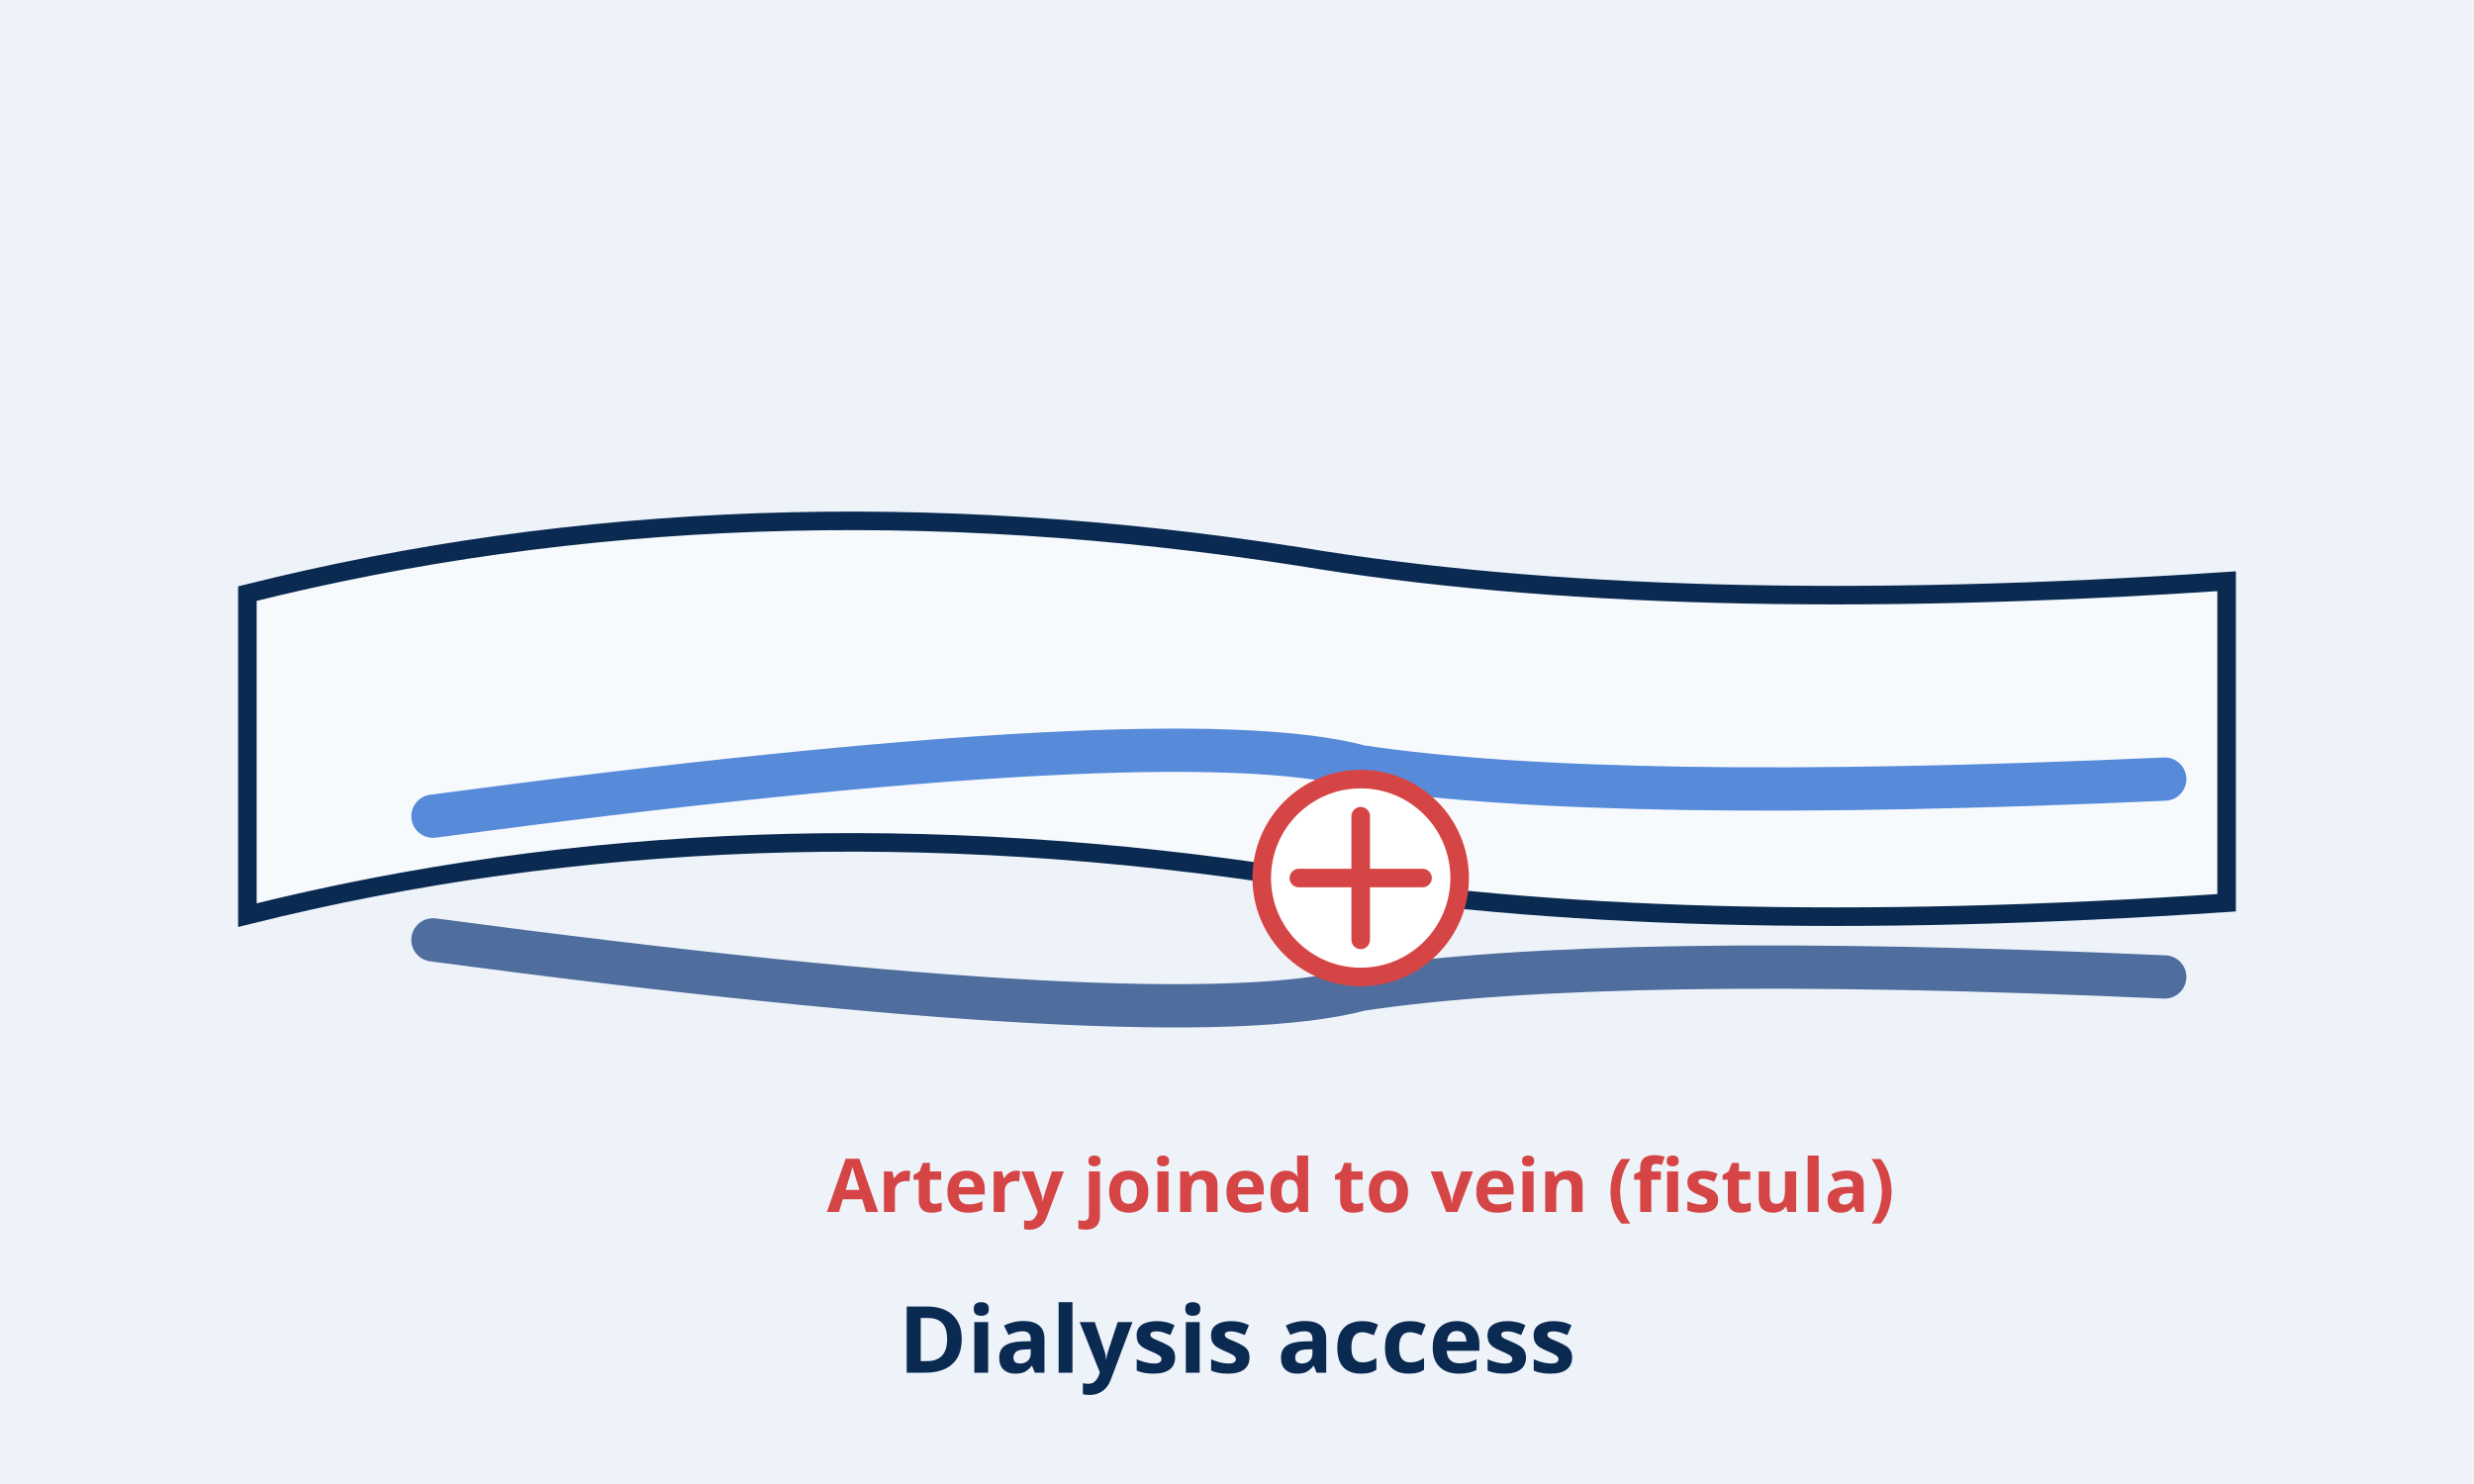
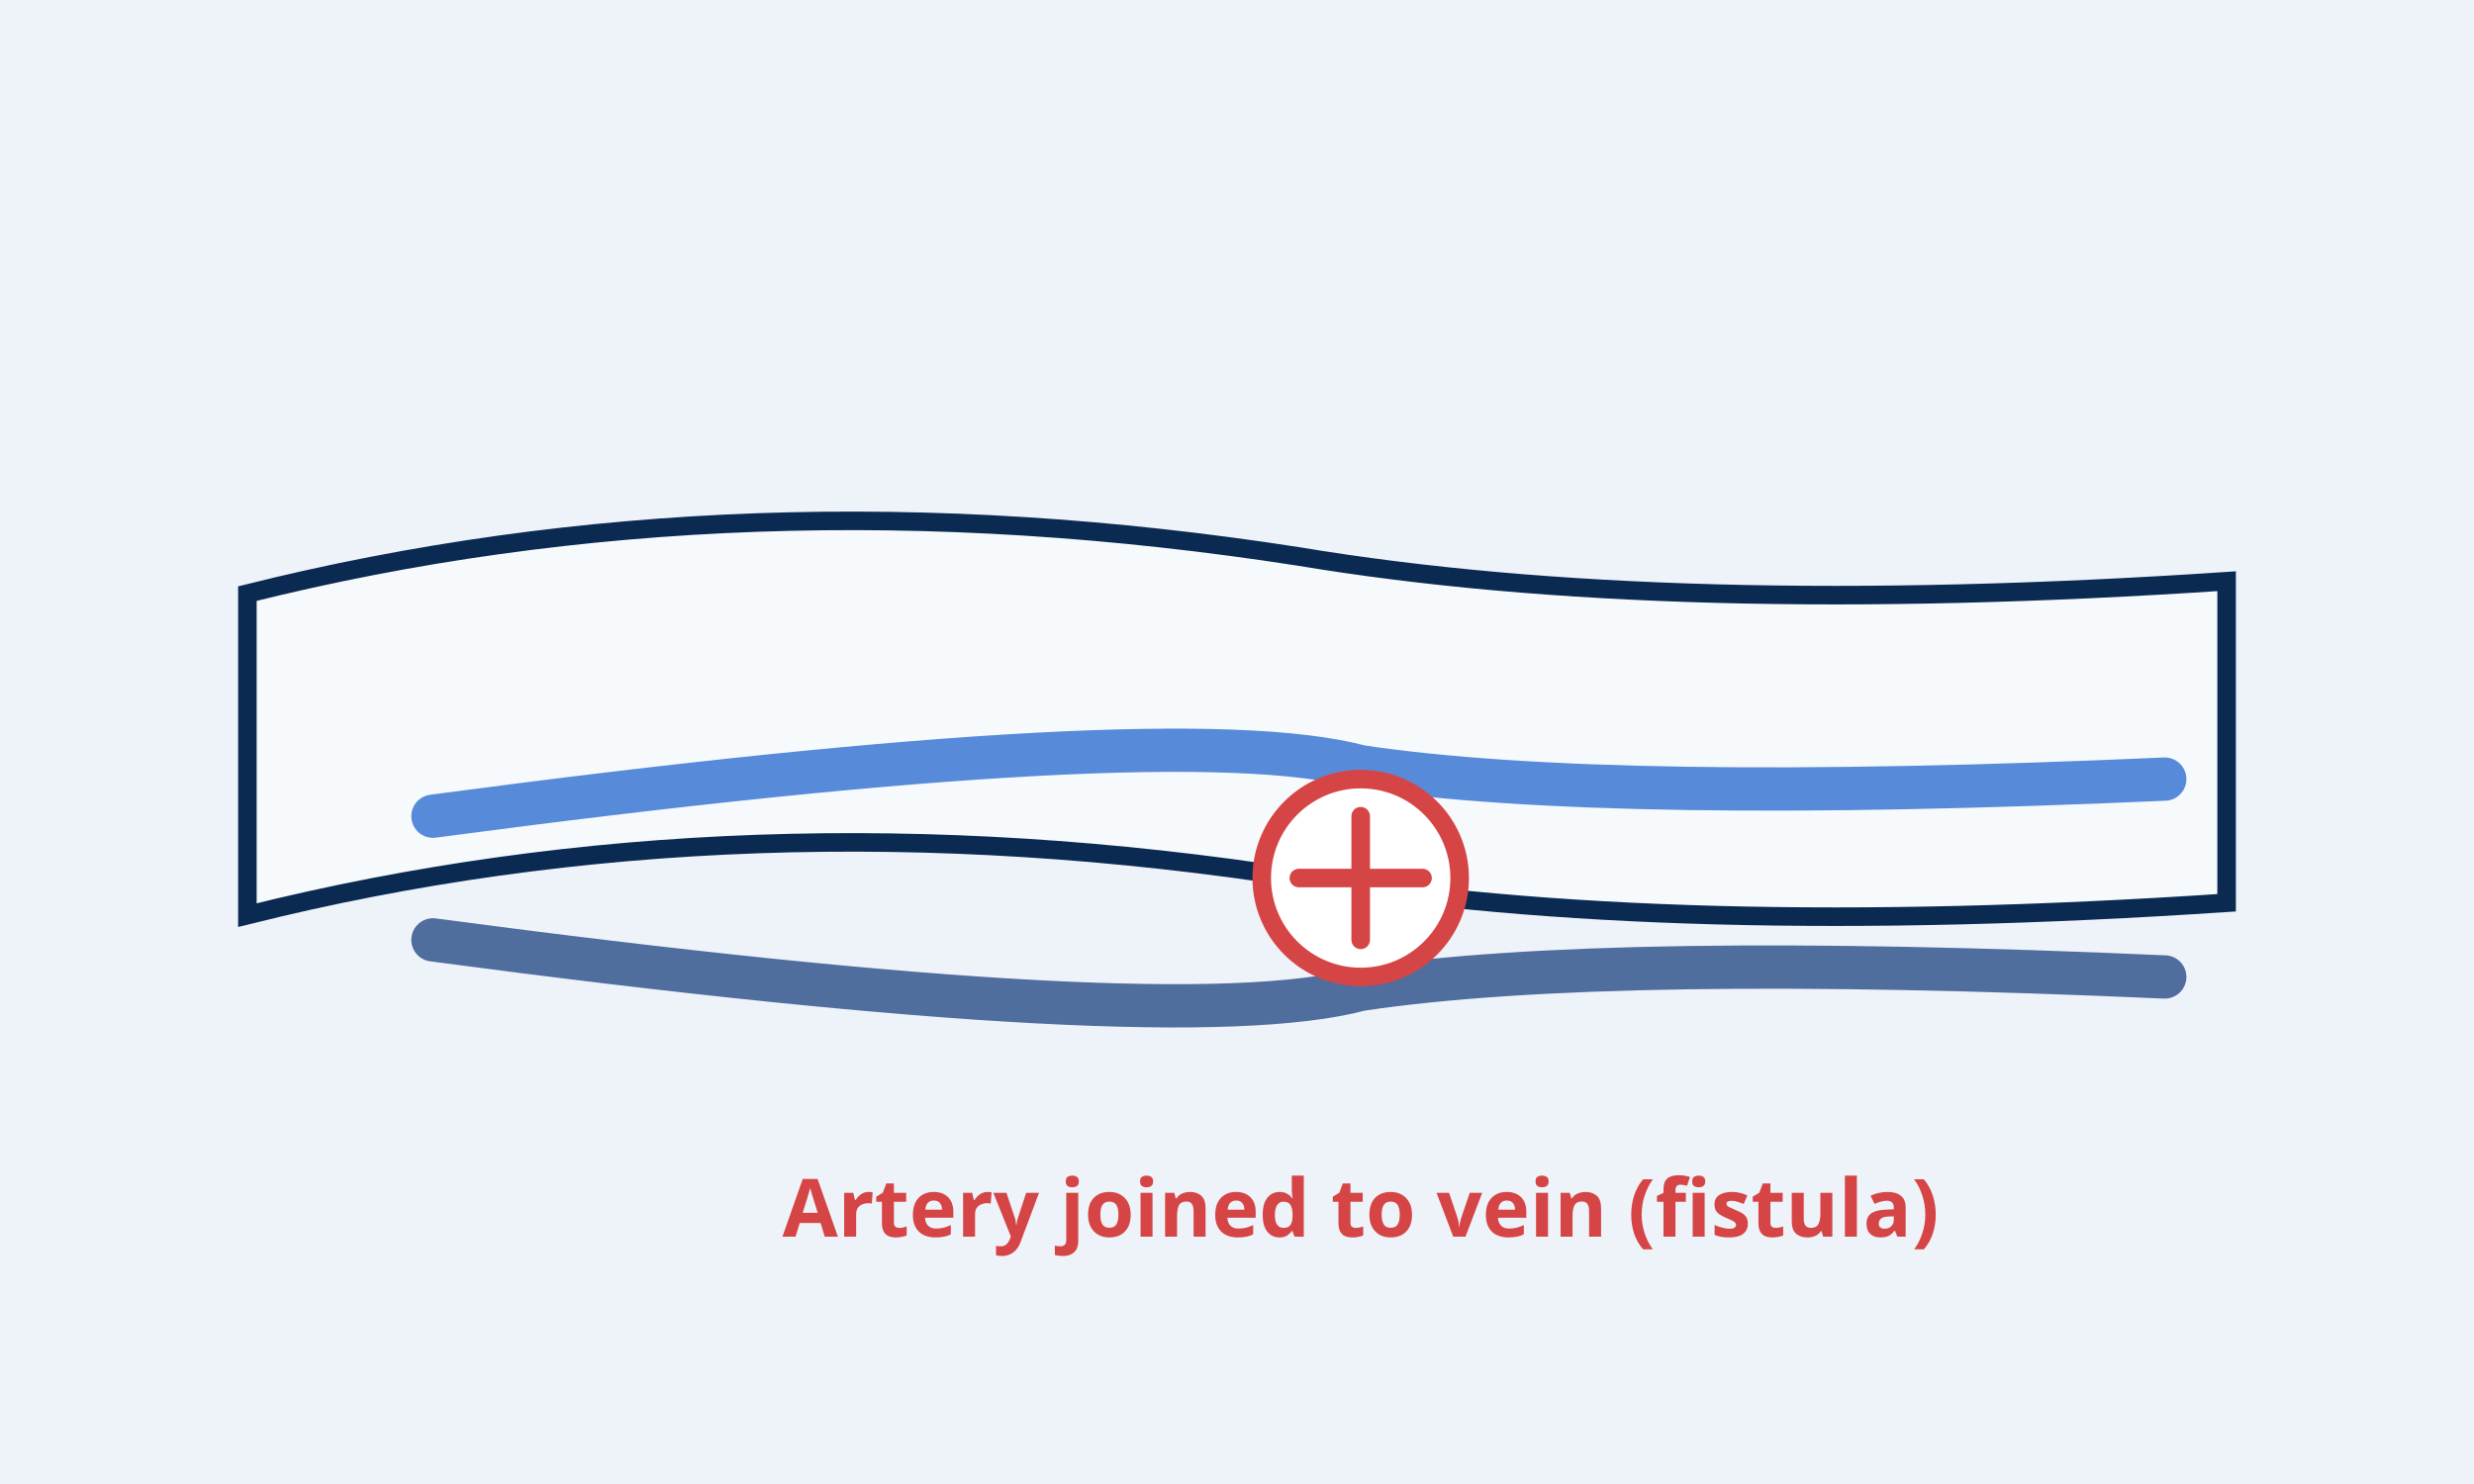
<svg xmlns="http://www.w3.org/2000/svg" viewBox="0 0 400 240" role="img" aria-label="Diagram of an arm showing an arteriovenous fistula created for dialysis access">
  <rect width="400" height="240" fill="#eef3fa" />
  <path d="M40 96 q80 -20 170 -6 q60 10 150 4 l0 52 q-90 6 -150 -4 q-90 -14 -170 6 z" fill="#f7fafd" stroke="#0a2a52" stroke-width="3" />
  <path d="M70 132 q120 -16 150 -8 q40 6 130 2" fill="none" stroke="#2f6fd0" stroke-width="7" stroke-linecap="round" opacity="0.8" />
  <path d="M70 152 q120 16 150 8 q40 -6 130 -2" fill="none" stroke="#274b86" stroke-width="7" stroke-linecap="round" opacity="0.8" />
  <circle cx="220" cy="142" r="16" fill="#fff" stroke="#d64545" stroke-width="3" />
  <path d="M220 132 l0 20 M210 142 l20 0" stroke="#d64545" stroke-width="3" stroke-linecap="round" />
-   <text x="220" y="196" text-anchor="middle" font-family="system-ui, sans-serif" font-size="12" fill="#d64545" font-weight="700">Artery joined to vein (fistula)</text>
-   <text x="200" y="222" text-anchor="middle" font-family="system-ui, sans-serif" font-size="15" fill="#0a2a52" font-weight="700">Dialysis access</text>
+   <text x="220" y="200" text-anchor="middle" font-family="system-ui, sans-serif" font-size="13" fill="#d64545" font-weight="700">Artery joined to vein (fistula)</text>
</svg>
